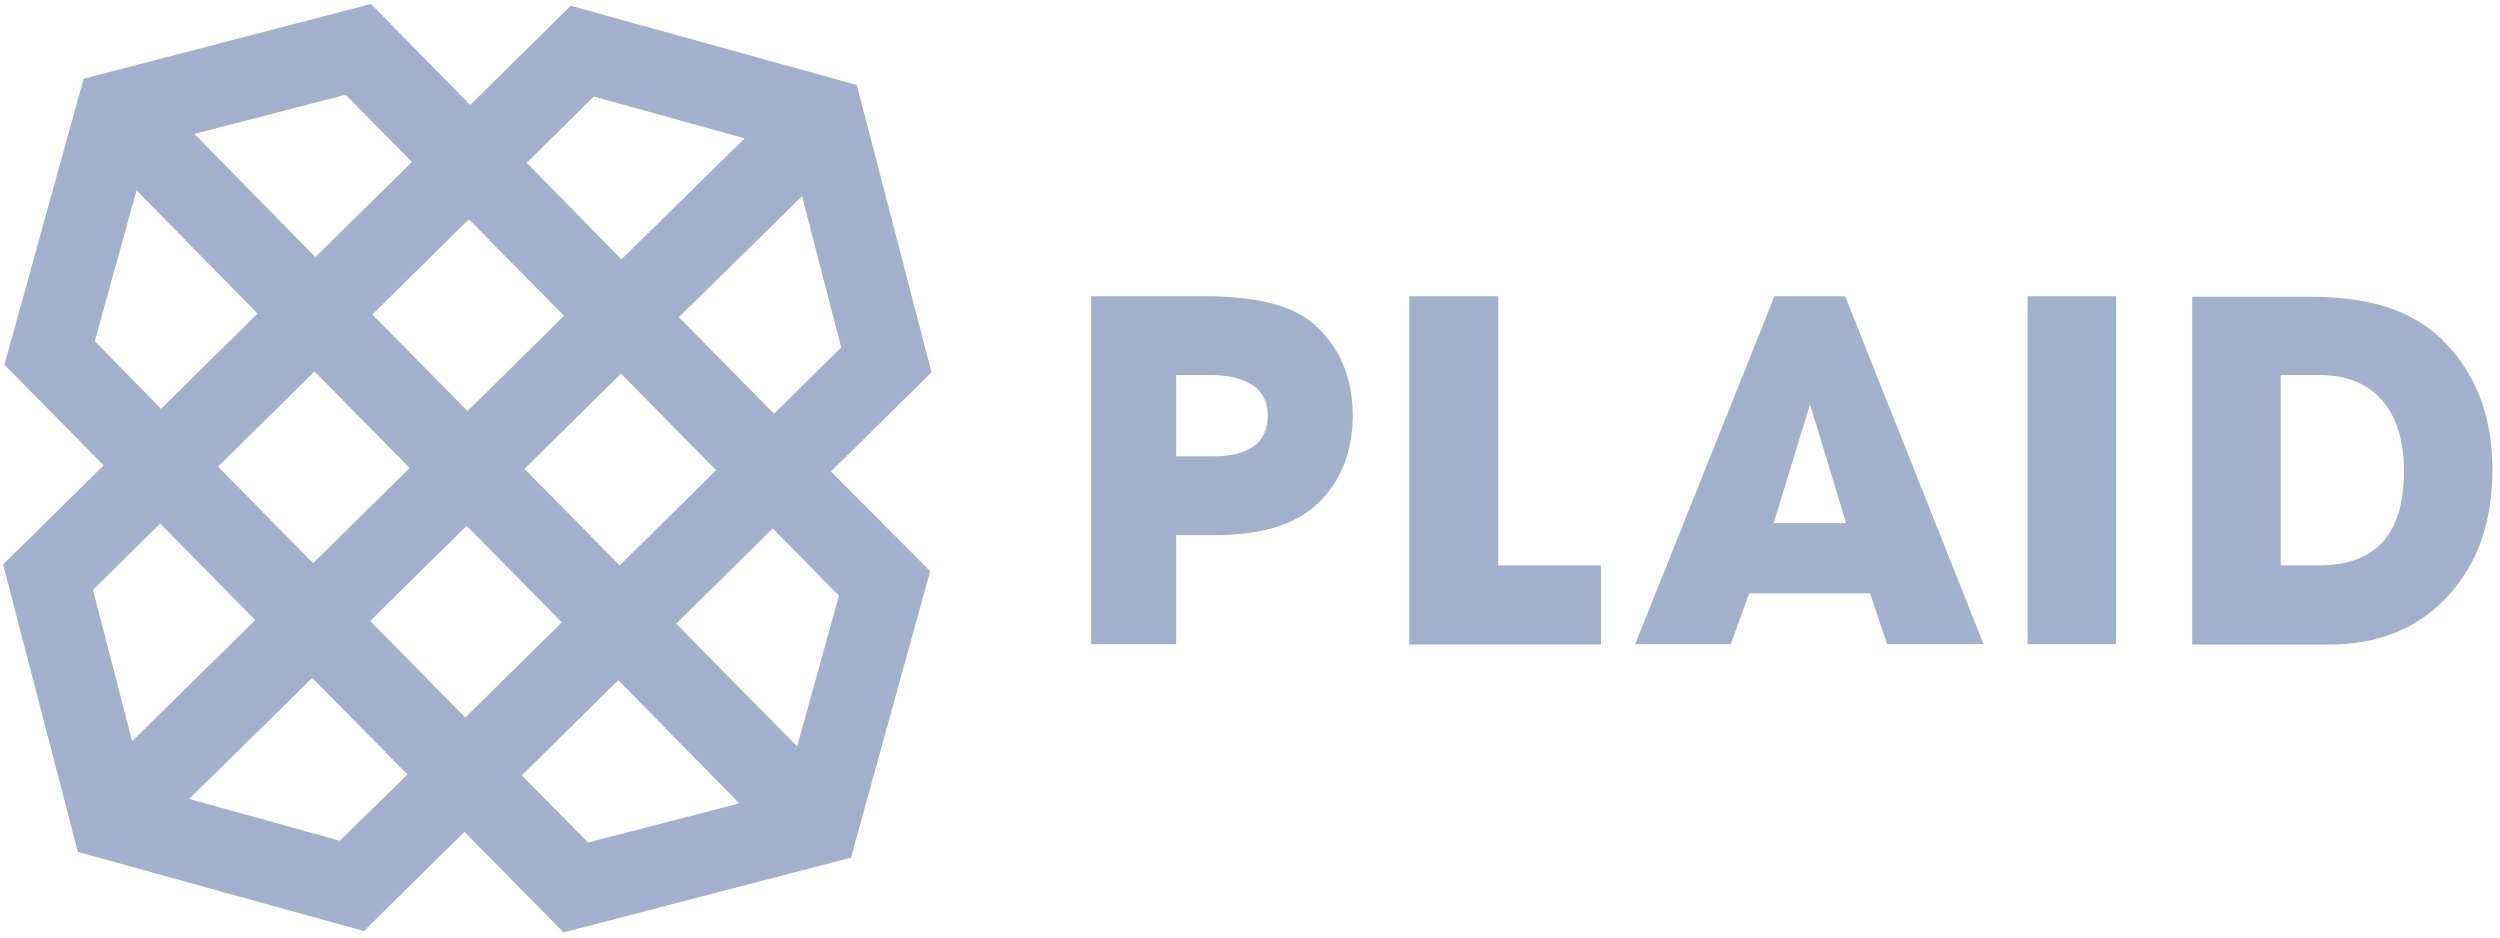
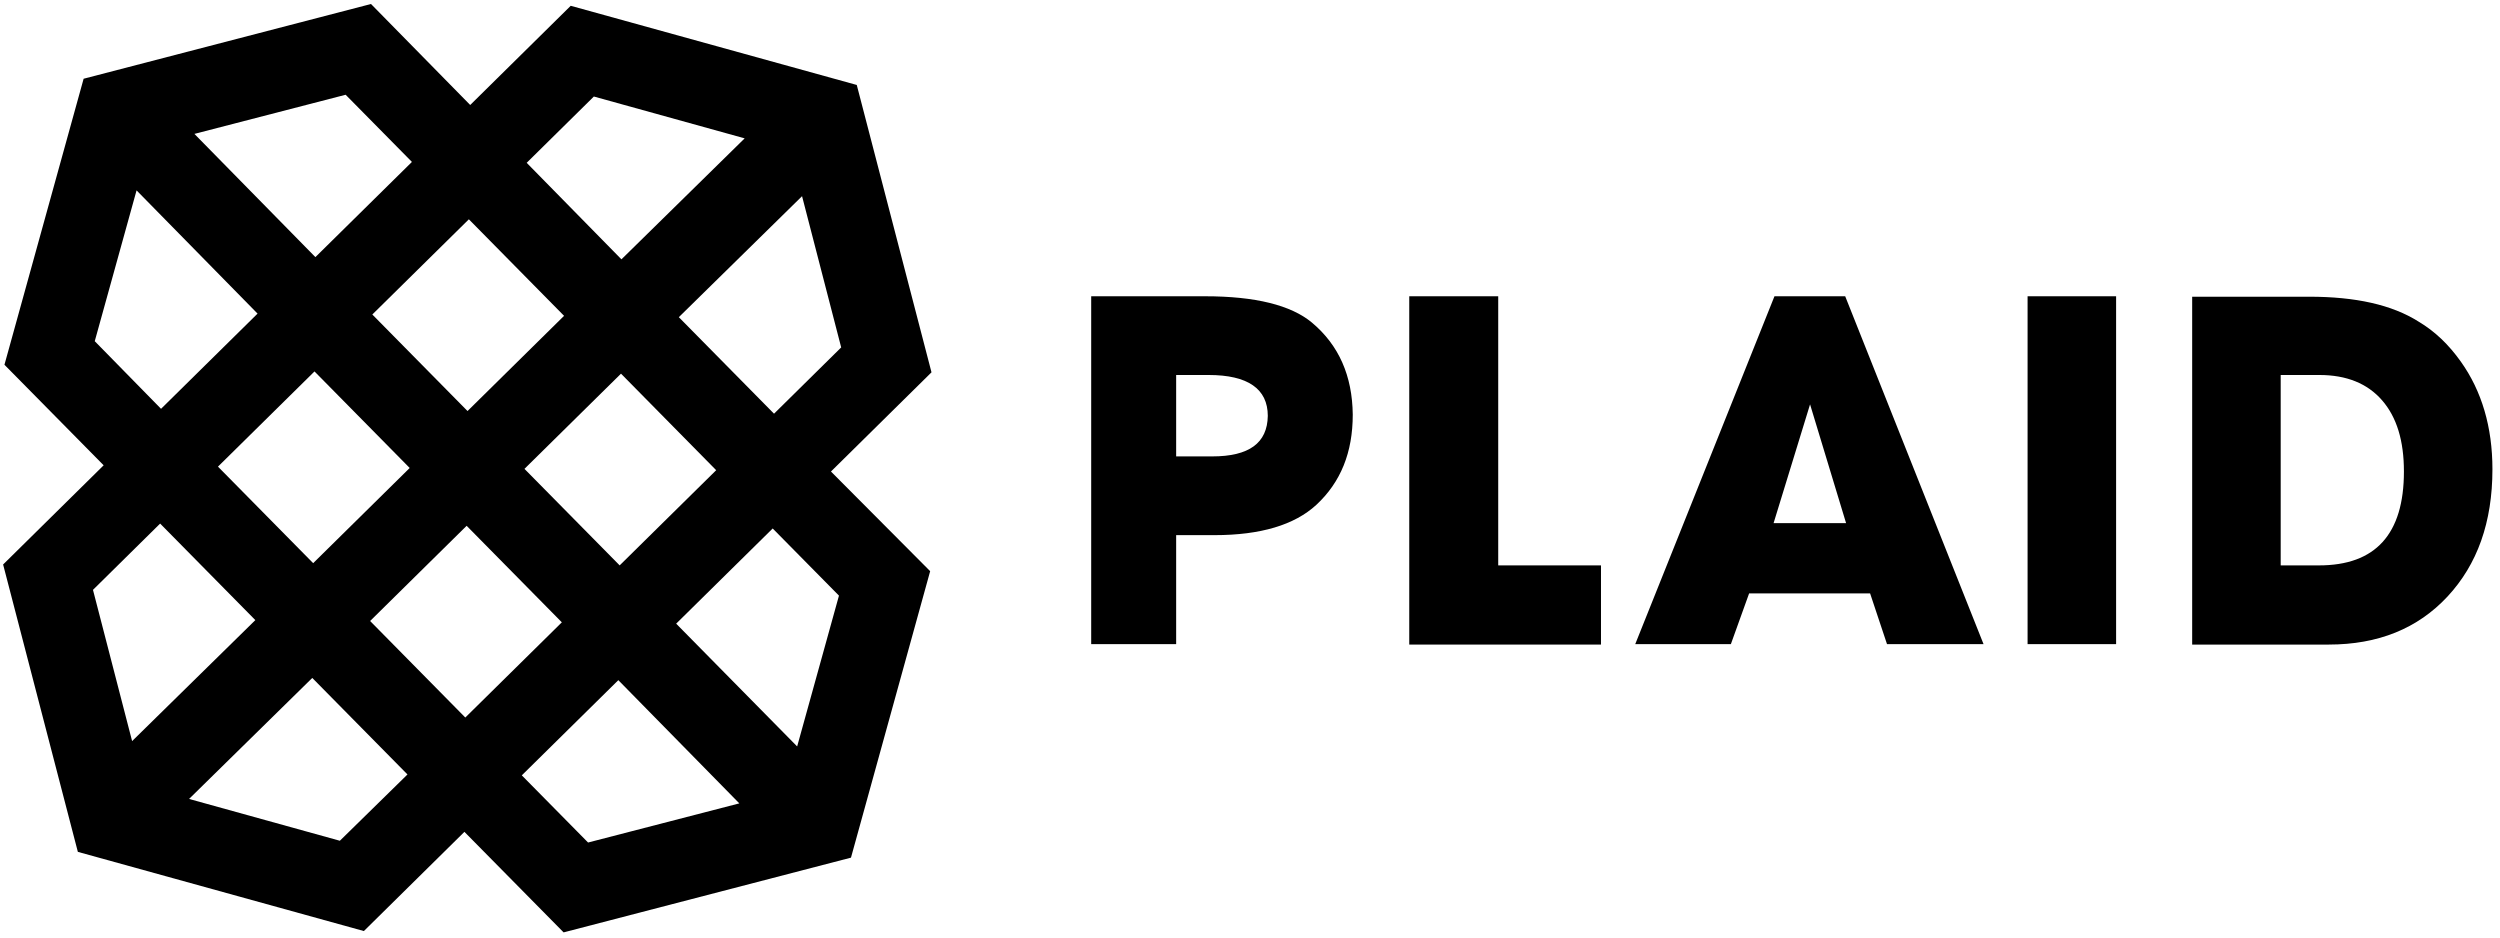
<svg xmlns="http://www.w3.org/2000/svg" width="200px" height="75px" viewBox="0 0 200 75" version="1.1">
  <defs />
  <g id="Page-1" stroke="none" stroke-width="1" fill="none" fill-rule="evenodd">
-     <g id="plaid-logo-horizontal-(Web)" fill="#A2B0CD" fill-rule="nonzero">
+     <g id="plaid-logo-horizontal-(Web)" fill="#000000" fill-rule="nonzero">
      <g id="Group" transform="translate(87.18861, 23.48754)">
        <path d="M9.786,13.025 L6.904,13.025 L6.904,6.512 L9.502,6.512 C12.633,6.512 14.235,7.616 14.235,9.786 C14.199,11.957 12.74,13.025 9.786,13.025 M17.758,2.313 C16.085,0.925 13.238,0.214 9.217,0.214 L0.107,0.214 L0.107,28.043 L6.904,28.043 L6.904,19.324 L9.964,19.324 C13.665,19.324 16.37,18.505 18.114,16.904 C20.071,15.089 21.032,12.705 21.032,9.68 C20.996,6.584 19.929,4.128 17.758,2.313" id="Shape" />
        <polygon id="Shape" points="32.669 0.214 25.552 0.214 25.552 28.078 40.89 28.078 40.89 21.744 32.669 21.744" />
        <path d="M54.698,18.363 L57.616,8.861 L60.498,18.363 L54.698,18.363 Z M54.769,0.214 L43.63,28.043 L51.281,28.043 L52.74,23.986 L62.42,23.986 L63.772,28.043 L71.495,28.043 L60.427,0.214 L54.769,0.214 Z" id="Shape" />
        <rect id="Rectangle-path" x="75.018" y="0.214" width="7.082" height="27.829" />
        <path d="M98.327,21.744 L95.267,21.744 L95.267,6.512 L98.363,6.512 C100.534,6.512 102.206,7.189 103.381,8.541 C104.555,9.893 105.125,11.779 105.125,14.235 C105.125,19.253 102.847,21.744 98.327,21.744 M109.68,5.445 C108.719,4.093 107.616,3.025 106.299,2.242 C104.164,0.89 101.246,0.249 97.544,0.249 L88.185,0.249 L88.185,28.078 L99.11,28.078 C103.06,28.078 106.228,26.797 108.612,24.235 C110.996,21.673 112.206,18.292 112.206,14.057 C112.206,10.676 111.352,7.794 109.68,5.445" id="Shape" />
      </g>
      <path d="M41.744,62.028 L49.466,54.413 L59.146,64.27 L47.046,67.402 L41.744,62.028 Z M15.125,63.915 L24.982,54.235 L32.598,61.957 L27.189,67.26 L15.125,63.915 Z M54.093,49.893 L61.815,42.278 L67.117,47.651 L63.772,59.715 L54.093,49.893 Z M29.609,49.68 L37.331,42.064 L44.947,49.786 L37.224,57.402 L29.609,49.68 Z M7.438,47.189 L12.811,41.886 L20.427,49.609 L10.569,59.288 L7.438,47.189 Z M41.957,37.509 L49.68,29.893 L57.295,37.616 L49.573,45.231 L41.957,37.509 Z M17.438,37.331 L25.16,29.715 L32.776,37.438 L25.053,45.053 L17.438,37.331 Z M29.786,25.16 L37.509,17.544 L45.125,25.267 L37.402,32.883 L29.786,25.16 Z M54.306,25.374 L64.164,15.694 L67.295,27.794 L61.922,33.096 L54.306,25.374 Z M7.58,27.295 L10.925,15.231 L20.605,25.089 L12.883,32.705 L7.58,27.295 Z M42.135,13.025 L47.509,7.722 L59.573,11.068 L49.715,20.747 L42.135,13.025 Z M15.552,10.712 L27.651,7.58 L32.954,12.954 L25.231,20.569 L15.552,10.712 Z M29.68,0.32 L6.69,6.299 L0.356,29.181 L8.292,37.224 L0.249,45.16 L6.228,68.149 L29.11,74.484 L37.153,66.548 L45.089,74.591 L68.078,68.612 L74.413,45.694 L66.477,37.722 L74.52,29.786 L68.541,6.797 L45.658,0.463 L37.616,8.399 L29.68,0.32 Z" id="Shape" />
    </g>
  </g>
</svg>
